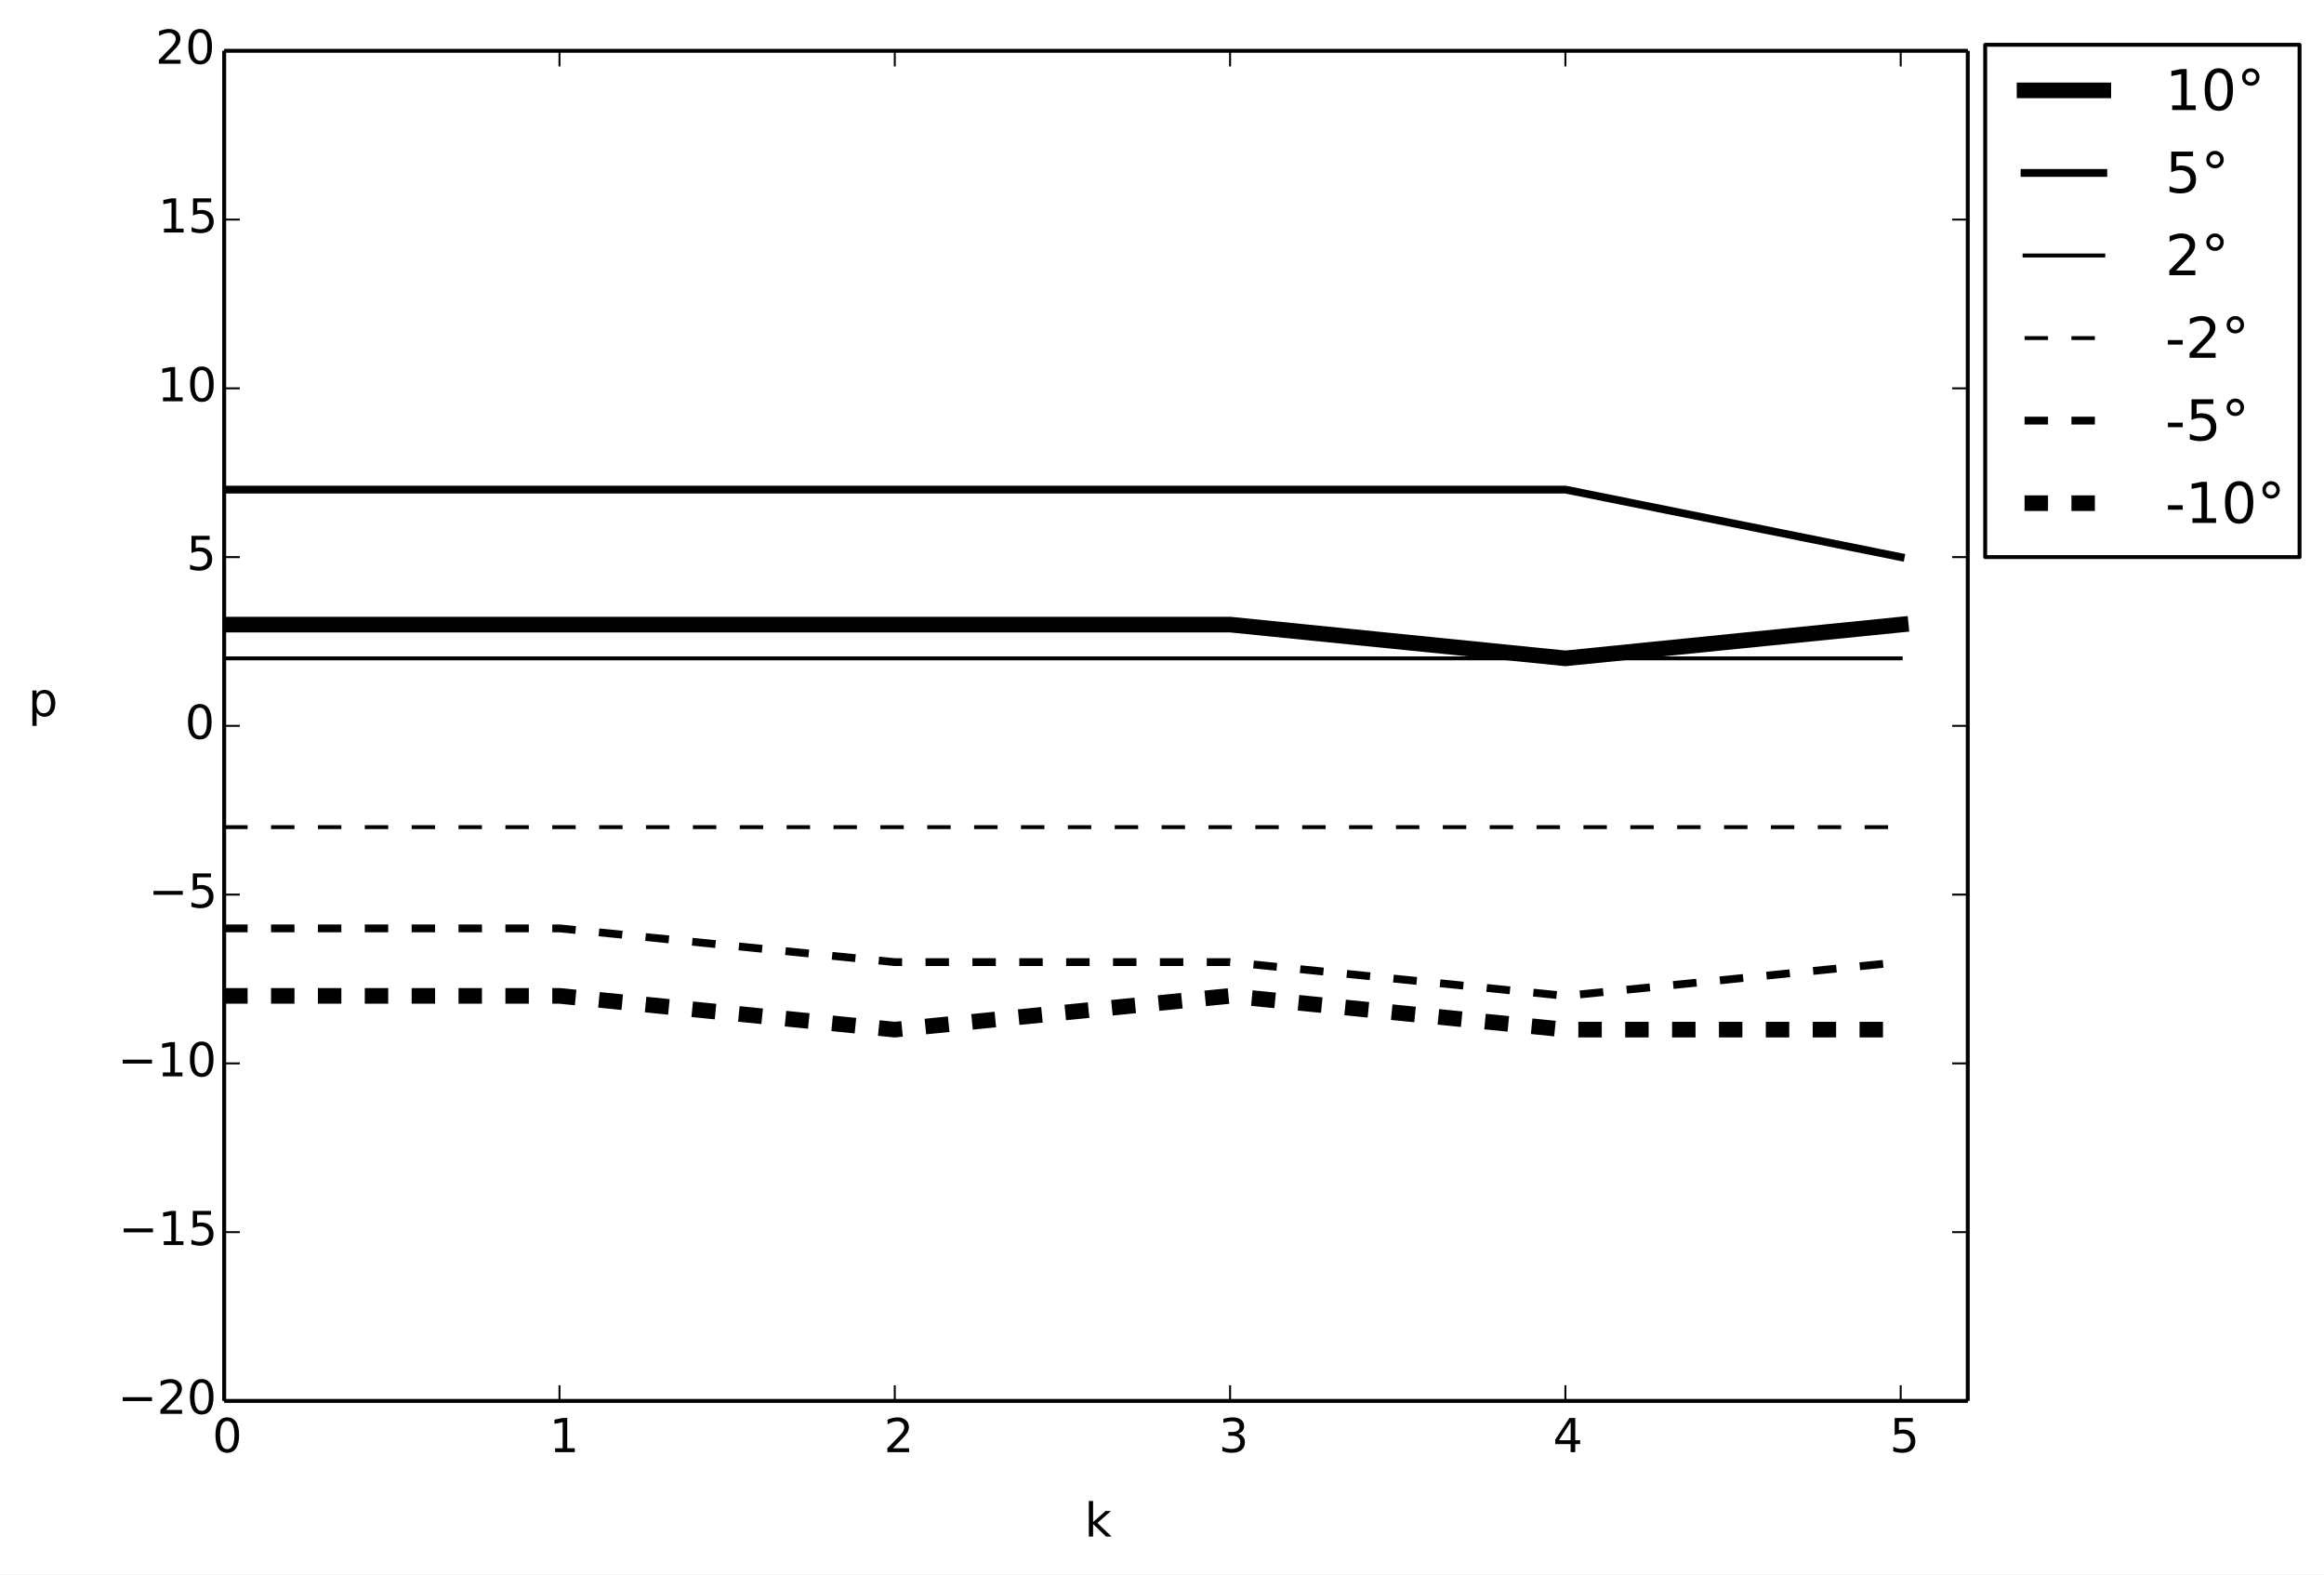
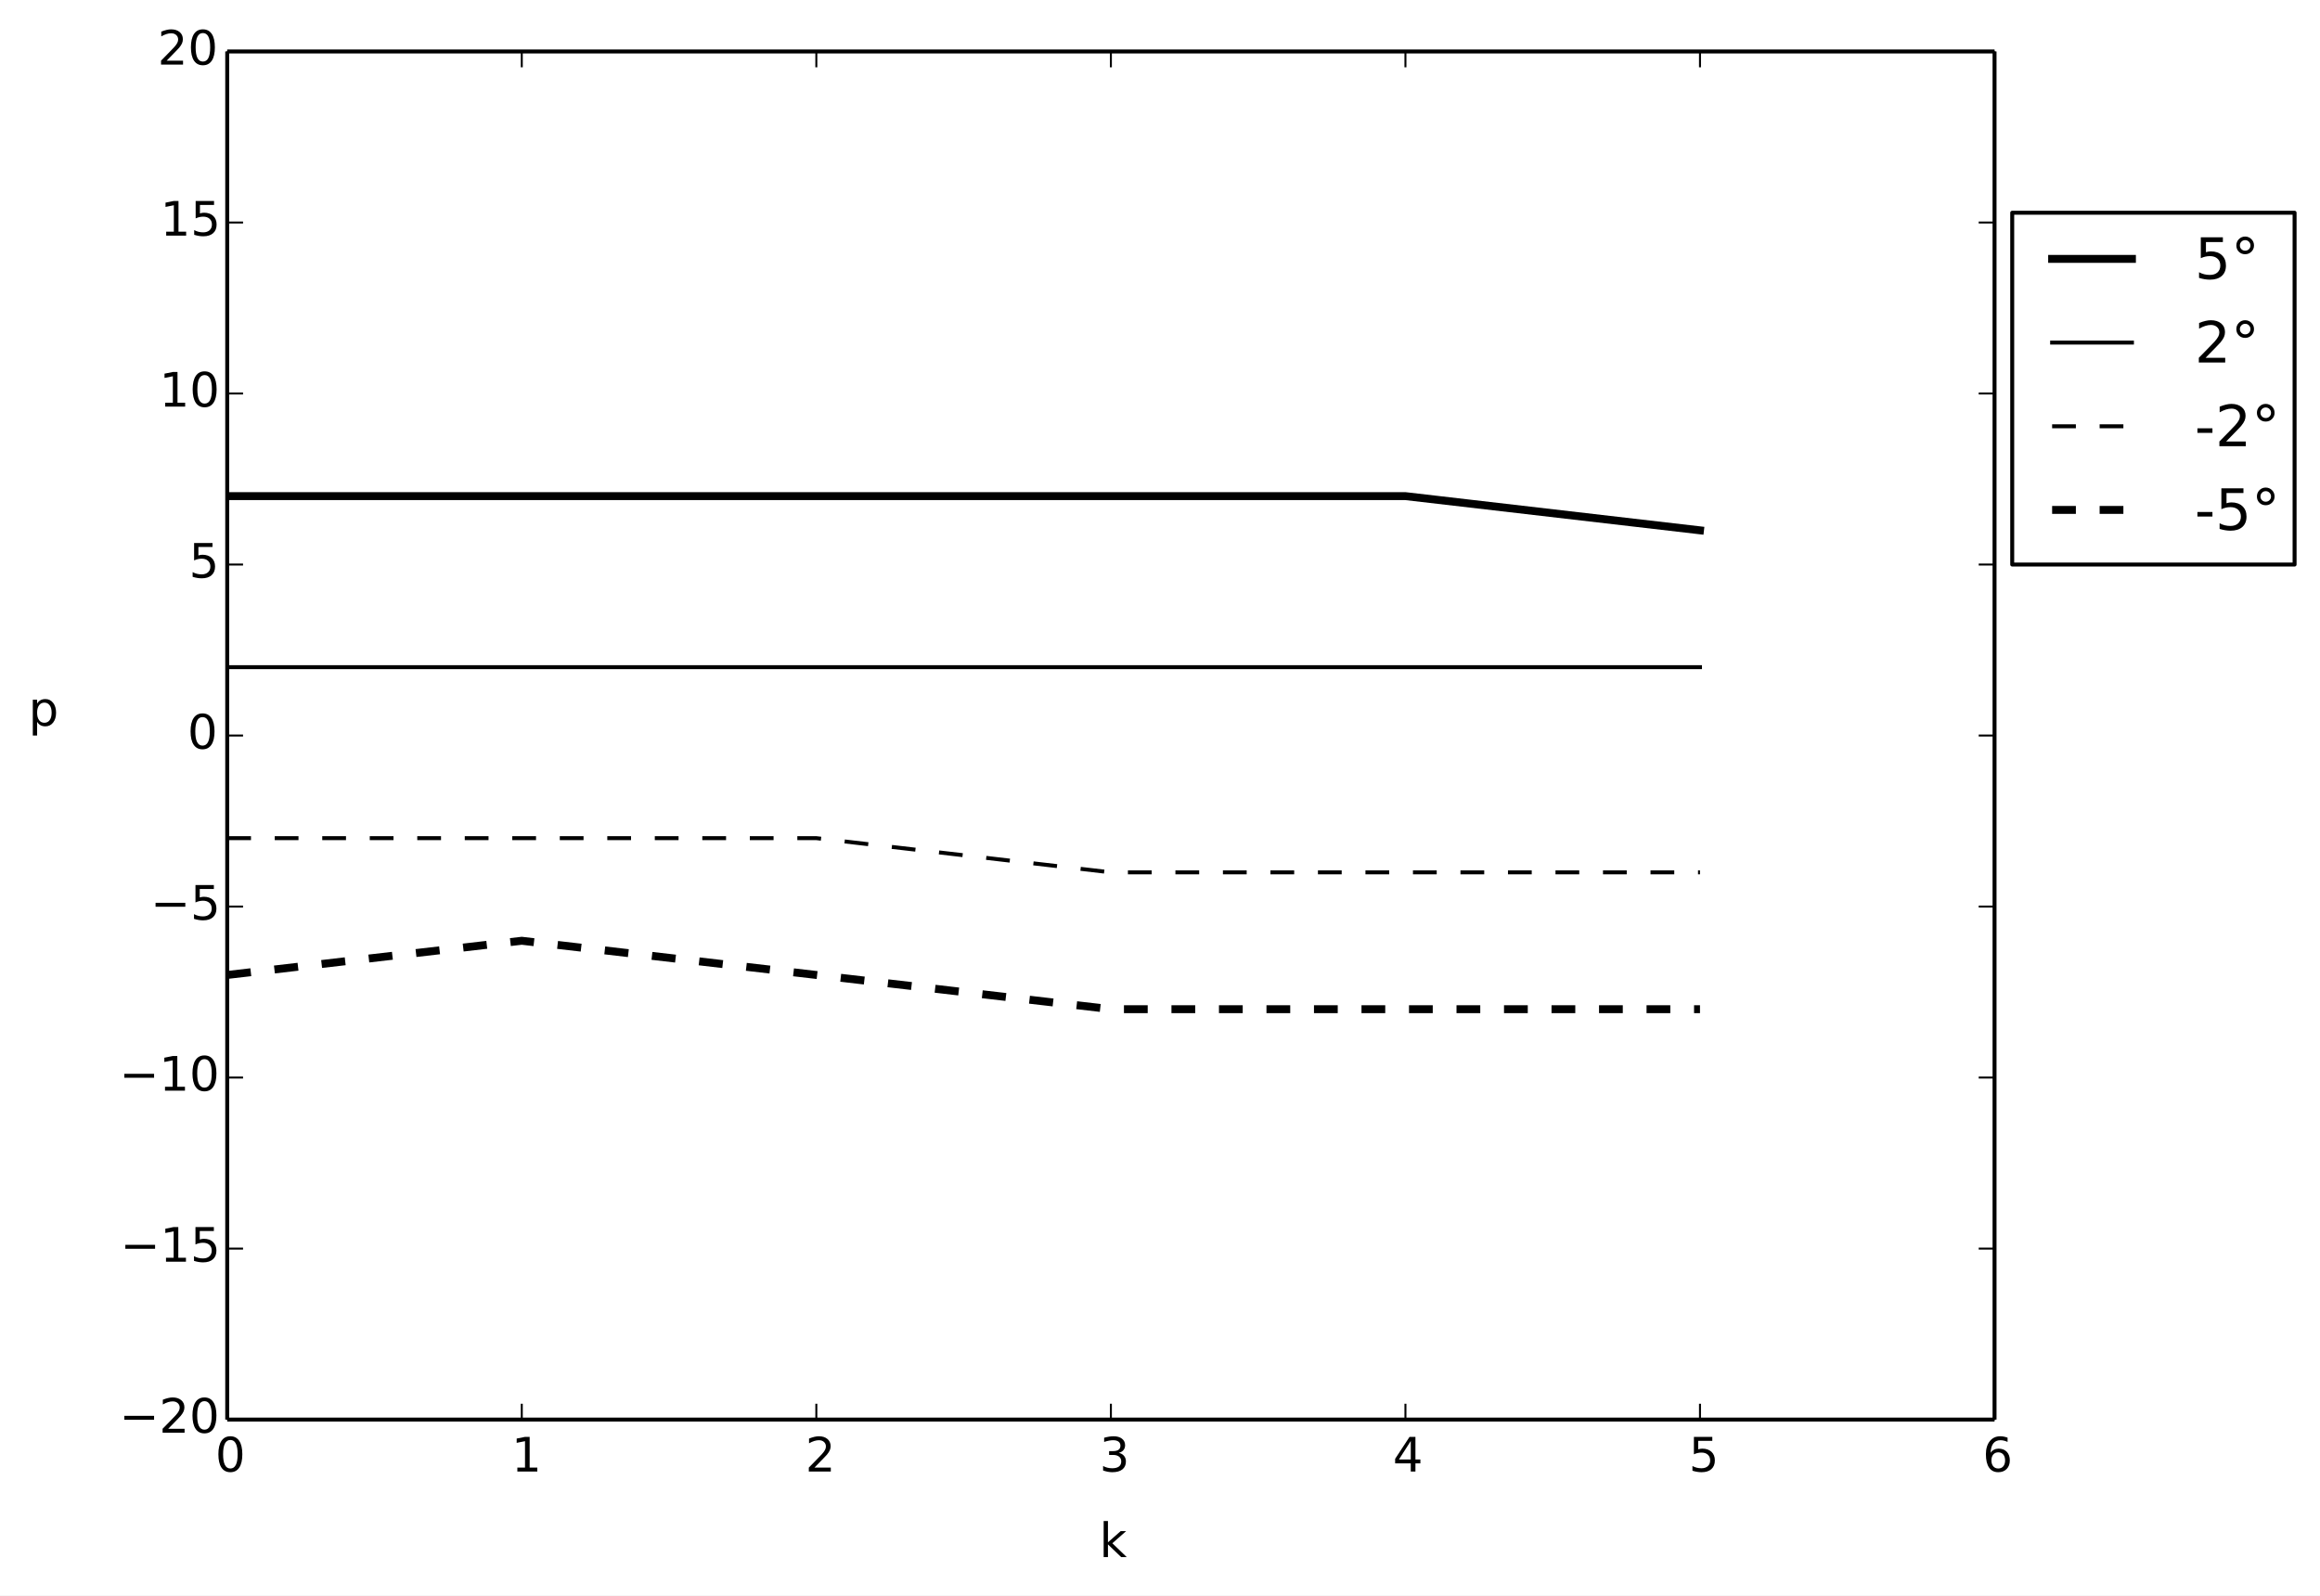
- <svg xmlns="http://www.w3.org/2000/svg" xmlns:xlink="http://www.w3.org/1999/xlink" height="403pt" version="1.1" viewBox="0 0 595 403" width="595pt">
+ <svg xmlns="http://www.w3.org/2000/svg" xmlns:xlink="http://www.w3.org/1999/xlink" height="403pt" version="1.1" viewBox="0 0 586 403" width="586pt">
  <defs>
    <style type="text/css">
*{stroke-linecap:butt;stroke-linejoin:round;}
  </style>
  </defs>
  <g id="figure_1">
    <g id="patch_1">
-       <path d=" M0 403.034 L595.942 403.034 L595.942 0 L0 0 z " style="fill:#ffffff;" />
+       <path d=" M0 403.034 L586.781 403.034 L586.781 0 L0 0 z " style="fill:#ffffff;" />
    </g>
    <g id="axes_1">
      <g id="patch_2">
        <path d=" M57.394 358.607 L503.794 358.607 L503.794 13.007 L57.394 13.007 z " style="fill:#ffffff;" />
      </g>
      <g id="line2d_1">
-         <path clip-path="url(#p47c151f4e0)" d=" M57.394 159.887 L143.24 159.887 L229.086 159.887 L314.932 159.887 L400.778 168.527 L486.625 159.887" style="fill:none;stroke:#000000;stroke-linecap:square;stroke-width:4;" />
+         <path clip-path="url(#p47c151f4e0)" d=" M57.394 125.327 L131.794 125.327 L206.194 125.327 L280.594 125.327 L354.994 125.327 L429.394 133.967" style="fill:none;stroke:#000000;stroke-linecap:square;stroke-width:2;" />
      </g>
      <g id="line2d_2">
-         <path clip-path="url(#p47c151f4e0)" d=" M57.394 125.327 L143.24 125.327 L229.086 125.327 L314.932 125.327 L400.778 125.327 L486.625 142.607" style="fill:none;stroke:#000000;stroke-linecap:square;stroke-width:2;" />
+         <path clip-path="url(#p47c151f4e0)" d=" M57.394 168.527 L131.794 168.527 L206.194 168.527 L280.594 168.527 L354.994 168.527 L429.394 168.527" style="fill:none;stroke:#000000;stroke-linecap:square;" />
      </g>
      <g id="line2d_3">
-         <path clip-path="url(#p47c151f4e0)" d=" M57.394 168.527 L143.24 168.527 L229.086 168.527 L314.932 168.527 L400.778 168.527 L486.625 168.527" style="fill:none;stroke:#000000;stroke-linecap:square;" />
+         <path clip-path="url(#p47c151f4e0)" d=" M57.394 211.727 L131.794 211.727 L206.194 211.727 L280.594 220.367 L354.994 220.367 L429.394 220.367" style="fill:none;stroke:#000000;stroke-dasharray:6,6;stroke-dashoffset:0.0;" />
      </g>
      <g id="line2d_4">
-         <path clip-path="url(#p47c151f4e0)" d=" M57.394 211.727 L143.24 211.727 L229.086 211.727 L314.932 211.727 L400.778 211.727 L486.625 211.727" style="fill:none;stroke:#000000;stroke-dasharray:6,6;stroke-dashoffset:0.0;" />
-       </g>
-       <g id="line2d_5">
-         <path clip-path="url(#p47c151f4e0)" d=" M57.394 237.647 L143.24 237.647 L229.086 246.287 L314.932 246.287 L400.778 254.927 L486.625 246.287" style="fill:none;stroke:#000000;stroke-dasharray:6,6;stroke-dashoffset:0.0;stroke-width:2;" />
-       </g>
-       <g id="line2d_6">
-         <path clip-path="url(#p47c151f4e0)" d=" M57.394 254.927 L143.24 254.927 L229.086 263.567 L314.932 254.927 L400.778 263.567 L486.625 263.567" style="fill:none;stroke:#000000;stroke-dasharray:6,6;stroke-dashoffset:0.0;stroke-width:4;" />
+         <path clip-path="url(#p47c151f4e0)" d=" M57.394 246.287 L131.794 237.647 L206.194 246.287 L280.594 254.927 L354.994 254.927 L429.394 254.927" style="fill:none;stroke:#000000;stroke-dasharray:6,6;stroke-dashoffset:0.0;stroke-width:2;" />
      </g>
      <g id="matplotlib.axis_1">
        <g id="xtick_1">
-           <g id="line2d_7">
+           <g id="line2d_5">
            <defs>
              <path d=" M0 0 L0 -4" id="m93b0483c22" style="stroke:#000000;stroke-width:0.5;" />
            </defs>
            <g>
              <use style="stroke:#000000;stroke-width:0.5;" x="57.394" xlink:href="#m93b0483c22" y="358.607" />
            </g>
          </g>
-           <g id="line2d_8">
+           <g id="line2d_6">
            <defs>
              <path d=" M0 0 L0 4" id="m741efc42ff" style="stroke:#000000;stroke-width:0.5;" />
            </defs>
            <g>
              <use style="stroke:#000000;stroke-width:0.5;" x="57.394" xlink:href="#m741efc42ff" y="13.007" />
            </g>
          </g>
          <g id="text_1">
            <defs>
              <path d=" M31.781 66.406 Q24.172 66.406 20.328 58.906 Q16.5 51.422 16.5 36.375 Q16.5 21.391 20.328 13.891 Q24.172 6.391 31.781 6.391 Q39.453 6.391 43.281 13.891 Q47.125 21.391 47.125 36.375 Q47.125 51.422 43.281 58.906 Q39.453 66.406 31.781 66.406 M31.781 74.219 Q44.047 74.219 50.516 64.516 Q56.984 54.828 56.984 36.375 Q56.984 17.969 50.516 8.266 Q44.047 -1.422 31.781 -1.422 Q19.531 -1.422 13.062 8.266 Q6.594 17.969 6.594 36.375 Q6.594 54.828 13.062 64.516 Q19.531 74.219 31.781 74.219" id="DejaVuSans-30" />
            </defs>
            <g transform="translate(54.37031 371.725)scale(0.12 -0.12)">
              <use xlink:href="#DejaVuSans-30" />
            </g>
          </g>
        </g>
        <g id="xtick_2">
+           <g id="line2d_7">
+             <g>
+               <use style="stroke:#000000;stroke-width:0.5;" x="131.794" xlink:href="#m93b0483c22" y="358.607" />
+             </g>
+           </g>
+           <g id="line2d_8">
+             <g>
+               <use style="stroke:#000000;stroke-width:0.5;" x="131.794" xlink:href="#m741efc42ff" y="13.007" />
+             </g>
+           </g>
+           <g id="text_2">
+             <defs>
+               <path d=" M12.406 8.297 L28.516 8.297 L28.516 63.922 L10.984 60.406 L10.984 69.391 L28.422 72.906 L38.281 72.906 L38.281 8.297 L54.391 8.297 L54.391 0 L12.406 0 z " id="DejaVuSans-31" />
+             </defs>
+             <g transform="translate(129.1894 371.725)scale(0.12 -0.12)">
+               <use xlink:href="#DejaVuSans-31" />
+             </g>
+           </g>
+         </g>
+         <g id="xtick_3">
          <g id="line2d_9">
            <g>
-               <use style="stroke:#000000;stroke-width:0.5;" x="143.24" xlink:href="#m93b0483c22" y="358.607" />
+               <use style="stroke:#000000;stroke-width:0.5;" x="206.194" xlink:href="#m93b0483c22" y="358.607" />
            </g>
          </g>
          <g id="line2d_10">
            <g>
-               <use style="stroke:#000000;stroke-width:0.5;" x="143.24" xlink:href="#m741efc42ff" y="13.007" />
-             </g>
-           </g>
-           <g id="text_2">
-             <defs>
-               <path d=" M12.406 8.297 L28.516 8.297 L28.516 63.922 L10.984 60.406 L10.984 69.391 L28.422 72.906 L38.281 72.906 L38.281 8.297 L54.391 8.297 L54.391 0 L12.406 0 z " id="DejaVuSans-31" />
-             </defs>
-             <g transform="translate(140.6355 371.725)scale(0.12 -0.12)">
-               <use xlink:href="#DejaVuSans-31" />
-             </g>
-           </g>
-         </g>
-         <g id="xtick_3">
+               <use style="stroke:#000000;stroke-width:0.5;" x="206.194" xlink:href="#m741efc42ff" y="13.007" />
+             </g>
+           </g>
+           <g id="text_3">
+             <defs>
+               <path d=" M19.188 8.297 L53.609 8.297 L53.609 0 L7.328 0 L7.328 8.297 Q12.938 14.109 22.625 23.891 Q32.328 33.688 34.812 36.531 Q39.547 41.844 41.422 45.531 Q43.312 49.219 43.312 52.781 Q43.312 58.594 39.234 62.25 Q35.156 65.922 28.609 65.922 Q23.969 65.922 18.812 64.312 Q13.672 62.703 7.812 59.422 L7.812 69.391 Q13.766 71.781 18.938 73 Q24.125 74.219 28.422 74.219 Q39.75 74.219 46.484 68.547 Q53.219 62.891 53.219 53.422 Q53.219 48.922 51.531 44.891 Q49.859 40.875 45.406 35.406 Q44.188 33.984 37.641 27.219 Q31.109 20.453 19.188 8.297" id="DejaVuSans-32" />
+             </defs>
+             <g transform="translate(203.4169 371.725)scale(0.12 -0.12)">
+               <use xlink:href="#DejaVuSans-32" />
+             </g>
+           </g>
+         </g>
+         <g id="xtick_4">
          <g id="line2d_11">
            <g>
-               <use style="stroke:#000000;stroke-width:0.5;" x="229.086" xlink:href="#m93b0483c22" y="358.607" />
+               <use style="stroke:#000000;stroke-width:0.5;" x="280.594" xlink:href="#m93b0483c22" y="358.607" />
            </g>
          </g>
          <g id="line2d_12">
            <g>
-               <use style="stroke:#000000;stroke-width:0.5;" x="229.086" xlink:href="#m741efc42ff" y="13.007" />
-             </g>
-           </g>
-           <g id="text_3">
-             <defs>
-               <path d=" M19.188 8.297 L53.609 8.297 L53.609 0 L7.328 0 L7.328 8.297 Q12.938 14.109 22.625 23.891 Q32.328 33.688 34.812 36.531 Q39.547 41.844 41.422 45.531 Q43.312 49.219 43.312 52.781 Q43.312 58.594 39.234 62.25 Q35.156 65.922 28.609 65.922 Q23.969 65.922 18.812 64.312 Q13.672 62.703 7.812 59.422 L7.812 69.391 Q13.766 71.781 18.938 73 Q24.125 74.219 28.422 74.219 Q39.75 74.219 46.484 68.547 Q53.219 62.891 53.219 53.422 Q53.219 48.922 51.531 44.891 Q49.859 40.875 45.406 35.406 Q44.188 33.984 37.641 27.219 Q31.109 20.453 19.188 8.297" id="DejaVuSans-32" />
-             </defs>
-             <g transform="translate(226.3092 371.725)scale(0.12 -0.12)">
-               <use xlink:href="#DejaVuSans-32" />
-             </g>
-           </g>
-         </g>
-         <g id="xtick_4">
+               <use style="stroke:#000000;stroke-width:0.5;" x="280.594" xlink:href="#m741efc42ff" y="13.007" />
+             </g>
+           </g>
+           <g id="text_4">
+             <defs>
+               <path d=" M40.578 39.312 Q47.656 37.797 51.625 33 Q55.609 28.219 55.609 21.188 Q55.609 10.406 48.188 4.484 Q40.766 -1.422 27.094 -1.422 Q22.516 -1.422 17.656 -0.516 Q12.797 0.391 7.625 2.203 L7.625 11.719 Q11.719 9.328 16.594 8.109 Q21.484 6.891 26.812 6.891 Q36.078 6.891 40.938 10.547 Q45.797 14.203 45.797 21.188 Q45.797 27.641 41.281 31.266 Q36.766 34.906 28.719 34.906 L20.219 34.906 L20.219 43.016 L29.109 43.016 Q36.375 43.016 40.234 45.922 Q44.094 48.828 44.094 54.297 Q44.094 59.906 40.109 62.906 Q36.141 65.922 28.719 65.922 Q24.656 65.922 20.016 65.031 Q15.375 64.156 9.812 62.312 L9.812 71.094 Q15.438 72.656 20.344 73.438 Q25.25 74.219 29.594 74.219 Q40.828 74.219 47.359 69.109 Q53.906 64.016 53.906 55.328 Q53.906 49.266 50.438 45.094 Q46.969 40.922 40.578 39.312" id="DejaVuSans-33" />
+             </defs>
+             <g transform="translate(277.7147 371.725)scale(0.12 -0.12)">
+               <use xlink:href="#DejaVuSans-33" />
+             </g>
+           </g>
+         </g>
+         <g id="xtick_5">
          <g id="line2d_13">
            <g>
-               <use style="stroke:#000000;stroke-width:0.5;" x="314.932" xlink:href="#m93b0483c22" y="358.607" />
+               <use style="stroke:#000000;stroke-width:0.5;" x="354.994" xlink:href="#m93b0483c22" y="358.607" />
            </g>
          </g>
          <g id="line2d_14">
            <g>
-               <use style="stroke:#000000;stroke-width:0.5;" x="314.932" xlink:href="#m741efc42ff" y="13.007" />
-             </g>
-           </g>
-           <g id="text_4">
-             <defs>
-               <path d=" M40.578 39.312 Q47.656 37.797 51.625 33 Q55.609 28.219 55.609 21.188 Q55.609 10.406 48.188 4.484 Q40.766 -1.422 27.094 -1.422 Q22.516 -1.422 17.656 -0.516 Q12.797 0.391 7.625 2.203 L7.625 11.719 Q11.719 9.328 16.594 8.109 Q21.484 6.891 26.812 6.891 Q36.078 6.891 40.938 10.547 Q45.797 14.203 45.797 21.188 Q45.797 27.641 41.281 31.266 Q36.766 34.906 28.719 34.906 L20.219 34.906 L20.219 43.016 L29.109 43.016 Q36.375 43.016 40.234 45.922 Q44.094 48.828 44.094 54.297 Q44.094 59.906 40.109 62.906 Q36.141 65.922 28.719 65.922 Q24.656 65.922 20.016 65.031 Q15.375 64.156 9.812 62.312 L9.812 71.094 Q15.438 72.656 20.344 73.438 Q25.25 74.219 29.594 74.219 Q40.828 74.219 47.359 69.109 Q53.906 64.016 53.906 55.328 Q53.906 49.266 50.438 45.094 Q46.969 40.922 40.578 39.312" id="DejaVuSans-33" />
-             </defs>
-             <g transform="translate(312.0531 371.725)scale(0.12 -0.12)">
-               <use xlink:href="#DejaVuSans-33" />
-             </g>
-           </g>
-         </g>
-         <g id="xtick_5">
+               <use style="stroke:#000000;stroke-width:0.5;" x="354.994" xlink:href="#m741efc42ff" y="13.007" />
+             </g>
+           </g>
+           <g id="text_5">
+             <defs>
+               <path d=" M37.797 64.312 L12.891 25.391 L37.797 25.391 z  M35.203 72.906 L47.609 72.906 L47.609 25.391 L58.016 25.391 L58.016 17.188 L47.609 17.188 L47.609 0 L37.797 0 L37.797 17.188 L4.891 17.188 L4.891 26.703 z " id="DejaVuSans-34" />
+             </defs>
+             <g transform="translate(351.8062 371.725)scale(0.12 -0.12)">
+               <use xlink:href="#DejaVuSans-34" />
+             </g>
+           </g>
+         </g>
+         <g id="xtick_6">
          <g id="line2d_15">
            <g>
-               <use style="stroke:#000000;stroke-width:0.5;" x="400.778" xlink:href="#m93b0483c22" y="358.607" />
+               <use style="stroke:#000000;stroke-width:0.5;" x="429.394" xlink:href="#m93b0483c22" y="358.607" />
            </g>
          </g>
          <g id="line2d_16">
            <g>
-               <use style="stroke:#000000;stroke-width:0.5;" x="400.778" xlink:href="#m741efc42ff" y="13.007" />
-             </g>
-           </g>
-           <g id="text_5">
-             <defs>
-               <path d=" M37.797 64.312 L12.891 25.391 L37.797 25.391 z  M35.203 72.906 L47.609 72.906 L47.609 25.391 L58.016 25.391 L58.016 17.188 L47.609 17.188 L47.609 0 L37.797 0 L37.797 17.188 L4.891 17.188 L4.891 26.703 z " id="DejaVuSans-34" />
-             </defs>
-             <g transform="translate(397.5909 371.725)scale(0.12 -0.12)">
-               <use xlink:href="#DejaVuSans-34" />
-             </g>
-           </g>
-         </g>
-         <g id="xtick_6">
+               <use style="stroke:#000000;stroke-width:0.5;" x="429.394" xlink:href="#m741efc42ff" y="13.007" />
+             </g>
+           </g>
+           <g id="text_6">
+             <defs>
+               <path d=" M10.797 72.906 L49.516 72.906 L49.516 64.594 L19.828 64.594 L19.828 46.734 Q21.969 47.469 24.109 47.828 Q26.266 48.188 28.422 48.188 Q40.625 48.188 47.75 41.5 Q54.891 34.812 54.891 23.391 Q54.891 11.625 47.562 5.094 Q40.234 -1.422 26.906 -1.422 Q22.312 -1.422 17.547 -0.641 Q12.797 0.141 7.719 1.703 L7.719 11.625 Q12.109 9.234 16.797 8.062 Q21.484 6.891 26.703 6.891 Q35.156 6.891 40.078 11.328 Q45.016 15.766 45.016 23.391 Q45.016 31 40.078 35.438 Q35.156 39.891 26.703 39.891 Q22.75 39.891 18.812 39.016 Q14.891 38.141 10.797 36.281 z " id="DejaVuSans-35" />
+             </defs>
+             <g transform="translate(426.5634 371.725)scale(0.12 -0.12)">
+               <use xlink:href="#DejaVuSans-35" />
+             </g>
+           </g>
+         </g>
+         <g id="xtick_7">
          <g id="line2d_17">
            <g>
-               <use style="stroke:#000000;stroke-width:0.5;" x="486.625" xlink:href="#m93b0483c22" y="358.607" />
+               <use style="stroke:#000000;stroke-width:0.5;" x="503.794" xlink:href="#m93b0483c22" y="358.607" />
            </g>
          </g>
          <g id="line2d_18">
            <g>
-               <use style="stroke:#000000;stroke-width:0.5;" x="486.625" xlink:href="#m741efc42ff" y="13.007" />
-             </g>
-           </g>
-           <g id="text_6">
-             <defs>
-               <path d=" M10.797 72.906 L49.516 72.906 L49.516 64.594 L19.828 64.594 L19.828 46.734 Q21.969 47.469 24.109 47.828 Q26.266 48.188 28.422 48.188 Q40.625 48.188 47.75 41.5 Q54.891 34.812 54.891 23.391 Q54.891 11.625 47.562 5.094 Q40.234 -1.422 26.906 -1.422 Q22.312 -1.422 17.547 -0.641 Q12.797 0.141 7.719 1.703 L7.719 11.625 Q12.109 9.234 16.797 8.062 Q21.484 6.891 26.703 6.891 Q35.156 6.891 40.078 11.328 Q45.016 15.766 45.016 23.391 Q45.016 31 40.078 35.438 Q35.156 39.891 26.703 39.891 Q22.75 39.891 18.812 39.016 Q14.891 38.141 10.797 36.281 z " id="DejaVuSans-35" />
-             </defs>
-             <g transform="translate(483.7942 371.725)scale(0.12 -0.12)">
-               <use xlink:href="#DejaVuSans-35" />
-             </g>
-           </g>
-         </g>
-         <g id="text_7">
+               <use style="stroke:#000000;stroke-width:0.5;" x="503.794" xlink:href="#m741efc42ff" y="13.007" />
+             </g>
+           </g>
+           <g id="text_7">
+             <defs>
+               <path d=" M33.016 40.375 Q26.375 40.375 22.484 35.828 Q18.609 31.297 18.609 23.391 Q18.609 15.531 22.484 10.953 Q26.375 6.391 33.016 6.391 Q39.656 6.391 43.531 10.953 Q47.406 15.531 47.406 23.391 Q47.406 31.297 43.531 35.828 Q39.656 40.375 33.016 40.375 M52.594 71.297 L52.594 62.312 Q48.875 64.062 45.094 64.984 Q41.312 65.922 37.594 65.922 Q27.828 65.922 22.672 59.328 Q17.531 52.734 16.797 39.406 Q19.672 43.656 24.016 45.922 Q28.375 48.188 33.594 48.188 Q44.578 48.188 50.953 41.516 Q57.328 34.859 57.328 23.391 Q57.328 12.156 50.688 5.359 Q44.047 -1.422 33.016 -1.422 Q20.359 -1.422 13.672 8.266 Q6.984 17.969 6.984 36.375 Q6.984 53.656 15.188 63.938 Q23.391 74.219 37.203 74.219 Q40.922 74.219 44.703 73.484 Q48.484 72.75 52.594 71.297" id="DejaVuSans-36" />
+             </defs>
+             <g transform="translate(500.7731 371.725)scale(0.12 -0.12)">
+               <use xlink:href="#DejaVuSans-36" />
+             </g>
+           </g>
+         </g>
+         <g id="text_8">
          <defs>
            <path d=" M9.078 75.984 L18.109 75.984 L18.109 31.109 L44.922 54.688 L56.391 54.688 L27.391 29.109 L57.625 0 L45.906 0 L18.109 26.703 L18.109 0 L9.078 0 z " id="DejaVuSans-6b" />
          </defs>
          <g transform="translate(277.6809 393.3388)scale(0.12 -0.12)">
            <use xlink:href="#DejaVuSans-6b" />
          </g>
        </g>
      </g>
      <g id="matplotlib.axis_2">
        <g id="ytick_1">
          <g id="line2d_19">
            <defs>
              <path d=" M0 0 L4 0" id="m728421d6d4" style="stroke:#000000;stroke-width:0.5;" />
            </defs>
            <g>
              <use style="stroke:#000000;stroke-width:0.5;" x="57.394" xlink:href="#m728421d6d4" y="358.607" />
            </g>
          </g>
          <g id="line2d_20">
            <defs>
              <path d=" M0 0 L-4 0" id="mcb0005524f" style="stroke:#000000;stroke-width:0.5;" />
            </defs>
            <g>
              <use style="stroke:#000000;stroke-width:0.5;" x="503.794" xlink:href="#mcb0005524f" y="358.607" />
            </g>
          </g>
-           <g id="text_8">
+           <g id="text_9">
            <defs>
              <path d=" M10.594 35.5 L73.188 35.5 L73.188 27.203 L10.594 27.203 z " id="DejaVuSans-2212" />
            </defs>
            <g transform="translate(30.13625 361.9181)scale(0.12 -0.12)">
              <use xlink:href="#DejaVuSans-2212" />
              <use x="83.789" xlink:href="#DejaVuSans-32" />
              <use x="147.412" xlink:href="#DejaVuSans-30" />
            </g>
          </g>
        </g>
        <g id="ytick_2">
          <g id="line2d_21">
            <g>
              <use style="stroke:#000000;stroke-width:0.5;" x="57.394" xlink:href="#m728421d6d4" y="315.407" />
            </g>
          </g>
          <g id="line2d_22">
            <g>
              <use style="stroke:#000000;stroke-width:0.5;" x="503.794" xlink:href="#mcb0005524f" y="315.407" />
            </g>
          </g>
-           <g id="text_9">
+           <g id="text_10">
            <g transform="translate(30.3875 318.7181)scale(0.12 -0.12)">
              <use xlink:href="#DejaVuSans-2212" />
              <use x="83.789" xlink:href="#DejaVuSans-31" />
              <use x="147.412" xlink:href="#DejaVuSans-35" />
            </g>
          </g>
        </g>
        <g id="ytick_3">
          <g id="line2d_23">
            <g>
              <use style="stroke:#000000;stroke-width:0.5;" x="57.394" xlink:href="#m728421d6d4" y="272.207" />
            </g>
          </g>
          <g id="line2d_24">
            <g>
              <use style="stroke:#000000;stroke-width:0.5;" x="503.794" xlink:href="#mcb0005524f" y="272.207" />
            </g>
          </g>
-           <g id="text_10">
+           <g id="text_11">
            <g transform="translate(30.13625 275.5181)scale(0.12 -0.12)">
              <use xlink:href="#DejaVuSans-2212" />
              <use x="83.789" xlink:href="#DejaVuSans-31" />
              <use x="147.412" xlink:href="#DejaVuSans-30" />
            </g>
          </g>
        </g>
        <g id="ytick_4">
          <g id="line2d_25">
            <g>
              <use style="stroke:#000000;stroke-width:0.5;" x="57.394" xlink:href="#m728421d6d4" y="229.007" />
            </g>
          </g>
          <g id="line2d_26">
            <g>
              <use style="stroke:#000000;stroke-width:0.5;" x="503.794" xlink:href="#mcb0005524f" y="229.007" />
            </g>
          </g>
-           <g id="text_11">
+           <g id="text_12">
            <g transform="translate(38.0225 232.3181)scale(0.12 -0.12)">
              <use xlink:href="#DejaVuSans-2212" />
              <use x="83.789" xlink:href="#DejaVuSans-35" />
            </g>
          </g>
        </g>
        <g id="ytick_5">
          <g id="line2d_27">
            <g>
              <use style="stroke:#000000;stroke-width:0.5;" x="57.394" xlink:href="#m728421d6d4" y="185.807" />
            </g>
          </g>
          <g id="line2d_28">
            <g>
              <use style="stroke:#000000;stroke-width:0.5;" x="503.794" xlink:href="#mcb0005524f" y="185.807" />
            </g>
          </g>
-           <g id="text_12">
+           <g id="text_13">
            <g transform="translate(47.34687 189.1181)scale(0.12 -0.12)">
              <use xlink:href="#DejaVuSans-30" />
            </g>
          </g>
        </g>
        <g id="ytick_6">
          <g id="line2d_29">
            <g>
              <use style="stroke:#000000;stroke-width:0.5;" x="57.394" xlink:href="#m728421d6d4" y="142.607" />
            </g>
          </g>
          <g id="line2d_30">
            <g>
              <use style="stroke:#000000;stroke-width:0.5;" x="503.794" xlink:href="#mcb0005524f" y="142.607" />
            </g>
          </g>
-           <g id="text_13">
+           <g id="text_14">
            <g transform="translate(47.73313 145.9181)scale(0.12 -0.12)">
              <use xlink:href="#DejaVuSans-35" />
            </g>
          </g>
        </g>
        <g id="ytick_7">
          <g id="line2d_31">
            <g>
              <use style="stroke:#000000;stroke-width:0.5;" x="57.394" xlink:href="#m728421d6d4" y="99.407" />
            </g>
          </g>
          <g id="line2d_32">
            <g>
              <use style="stroke:#000000;stroke-width:0.5;" x="503.794" xlink:href="#mcb0005524f" y="99.407" />
            </g>
          </g>
-           <g id="text_14">
+           <g id="text_15">
            <g transform="translate(40.23875 102.7181)scale(0.12 -0.12)">
              <use xlink:href="#DejaVuSans-31" />
              <use x="63.623" xlink:href="#DejaVuSans-30" />
            </g>
          </g>
        </g>
        <g id="ytick_8">
          <g id="line2d_33">
            <g>
              <use style="stroke:#000000;stroke-width:0.5;" x="57.394" xlink:href="#m728421d6d4" y="56.207" />
            </g>
          </g>
          <g id="line2d_34">
            <g>
              <use style="stroke:#000000;stroke-width:0.5;" x="503.794" xlink:href="#mcb0005524f" y="56.207" />
            </g>
          </g>
-           <g id="text_15">
+           <g id="text_16">
            <g transform="translate(40.49 59.51812)scale(0.12 -0.12)">
              <use xlink:href="#DejaVuSans-31" />
              <use x="63.623" xlink:href="#DejaVuSans-35" />
            </g>
          </g>
        </g>
        <g id="ytick_9">
          <g id="line2d_35">
            <g>
              <use style="stroke:#000000;stroke-width:0.5;" x="57.394" xlink:href="#m728421d6d4" y="13.007" />
            </g>
          </g>
          <g id="line2d_36">
            <g>
              <use style="stroke:#000000;stroke-width:0.5;" x="503.794" xlink:href="#mcb0005524f" y="13.007" />
            </g>
          </g>
-           <g id="text_16">
+           <g id="text_17">
            <g transform="translate(39.8 16.31812)scale(0.12 -0.12)">
              <use xlink:href="#DejaVuSans-32" />
              <use x="63.623" xlink:href="#DejaVuSans-30" />
            </g>
          </g>
        </g>
-         <g id="text_17">
+         <g id="text_18">
          <defs>
            <path d=" M18.109 8.203 L18.109 -20.797 L9.078 -20.797 L9.078 54.688 L18.109 54.688 L18.109 46.391 Q20.953 51.266 25.266 53.625 Q29.594 56 35.594 56 Q45.562 56 51.781 48.094 Q58.016 40.188 58.016 27.297 Q58.016 14.406 51.781 6.484 Q45.562 -1.422 35.594 -1.422 Q29.594 -1.422 25.266 0.953 Q20.953 3.328 18.109 8.203 M48.688 27.297 Q48.688 37.203 44.609 42.844 Q40.531 48.484 33.406 48.484 Q26.266 48.484 22.188 42.844 Q18.109 37.203 18.109 27.297 Q18.109 17.391 22.188 11.75 Q26.266 6.109 33.406 6.109 Q40.531 6.109 44.609 11.75 Q48.688 17.391 48.688 27.297" id="DejaVuSans-70" />
          </defs>
          <g transform="translate(7.2 183.3113)scale(0.12 -0.12)">
            <use xlink:href="#DejaVuSans-70" />
          </g>
        </g>
      </g>
      <g id="patch_3">
        <path d=" M57.394 13.007 L503.794 13.007" style="fill:none;stroke:#000000;" />
      </g>
      <g id="patch_4">
        <path d=" M503.794 358.607 L503.794 13.007" style="fill:none;stroke:#000000;" />
      </g>
      <g id="patch_5">
        <path d=" M57.394 358.607 L503.794 358.607" style="fill:none;stroke:#000000;" />
      </g>
      <g id="patch_6">
        <path d=" M57.394 358.607 L57.394 13.007" style="fill:none;stroke:#000000;" />
      </g>
      <g id="legend_1">
        <g id="patch_7">
-           <path d=" M508.258 142.607 L588.742 142.607 L588.742 11.468 L508.258 11.468 L508.258 142.607 z " style="fill:#ffffff;stroke:#000000;" />
+           <path d=" M508.258 142.607 L579.581 142.607 L579.581 53.741 L508.258 53.741 L508.258 142.607 z " style="fill:#ffffff;stroke:#000000;" />
        </g>
        <g id="line2d_37">
-           <path d=" M518.338 23.13 L538.498 23.13" style="fill:none;stroke:#000000;stroke-linecap:square;stroke-width:4;" />
+           <path d=" M518.338 65.403 L538.498 65.403" style="fill:none;stroke:#000000;stroke-linecap:square;stroke-width:2;" />
        </g>
        <g id="line2d_38" />
-         <g id="text_18">
+         <g id="text_19">
          <defs>
            <path d=" M25 67.922 Q21.094 67.922 18.406 65.203 Q15.719 62.5 15.719 58.594 Q15.719 54.734 18.406 52.078 Q21.094 49.422 25 49.422 Q28.906 49.422 31.594 52.078 Q34.281 54.734 34.281 58.594 Q34.281 62.453 31.562 65.188 Q28.859 67.922 25 67.922 M25 74.219 Q28.125 74.219 31 73.016 Q33.891 71.828 35.984 69.578 Q38.234 67.391 39.359 64.594 Q40.484 61.812 40.484 58.594 Q40.484 52.156 35.969 47.688 Q31.453 43.219 24.906 43.219 Q18.312 43.219 13.906 47.609 Q9.516 52 9.516 58.594 Q9.516 65.141 14 69.672 Q18.5 74.219 25 74.219" id="DejaVuSans-b0" />
          </defs>
-           <g transform="translate(554.3378 28.16962)scale(0.144 -0.144)">
-             <use xlink:href="#DejaVuSans-31" />
-             <use x="63.623" xlink:href="#DejaVuSans-30" />
-             <use x="127.246" xlink:href="#DejaVuSans-b0" />
-           </g>
-         </g>
-         <g id="line2d_39">
-           <path d=" M518.338 44.266 L538.498 44.266" style="fill:none;stroke:#000000;stroke-linecap:square;stroke-width:2;" />
-         </g>
-         <g id="line2d_40" />
-         <g id="text_19">
-           <g transform="translate(554.3378 49.30613)scale(0.144 -0.144)">
+           <g transform="translate(554.3378 70.44263)scale(0.144 -0.144)">
            <use xlink:href="#DejaVuSans-35" />
            <use x="63.623" xlink:href="#DejaVuSans-b0" />
          </g>
        </g>
-         <g id="line2d_41">
-           <path d=" M518.338 65.403 L538.498 65.403" style="fill:none;stroke:#000000;stroke-linecap:square;" />
-         </g>
-         <g id="line2d_42" />
+         <g id="line2d_39">
+           <path d=" M518.338 86.539 L538.498 86.539" style="fill:none;stroke:#000000;stroke-linecap:square;" />
+         </g>
+         <g id="line2d_40" />
        <g id="text_20">
-           <g transform="translate(554.3378 70.44263)scale(0.144 -0.144)">
+           <g transform="translate(554.3378 91.57913)scale(0.144 -0.144)">
            <use xlink:href="#DejaVuSans-32" />
            <use x="63.623" xlink:href="#DejaVuSans-b0" />
          </g>
        </g>
-         <g id="line2d_43">
-           <path d=" M518.338 86.539 L538.498 86.539" style="fill:none;stroke:#000000;stroke-dasharray:6,6;stroke-dashoffset:0.0;" />
-         </g>
-         <g id="line2d_44" />
+         <g id="line2d_41">
+           <path d=" M518.338 107.676 L538.498 107.676" style="fill:none;stroke:#000000;stroke-dasharray:6,6;stroke-dashoffset:0.0;" />
+         </g>
+         <g id="line2d_42" />
        <g id="text_21">
          <defs>
            <path d=" M4.891 31.391 L31.203 31.391 L31.203 23.391 L4.891 23.391 z " id="DejaVuSans-2d" />
          </defs>
-           <g transform="translate(554.3378 91.57913)scale(0.144 -0.144)">
+           <g transform="translate(554.3378 112.7156)scale(0.144 -0.144)">
            <use xlink:href="#DejaVuSans-2d" />
            <use x="36.084" xlink:href="#DejaVuSans-32" />
            <use x="99.707" xlink:href="#DejaVuSans-b0" />
          </g>
        </g>
-         <g id="line2d_45">
-           <path d=" M518.338 107.676 L538.498 107.676" style="fill:none;stroke:#000000;stroke-dasharray:6,6;stroke-dashoffset:0.0;stroke-width:2;" />
-         </g>
-         <g id="line2d_46" />
+         <g id="line2d_43">
+           <path d=" M518.338 128.812 L538.498 128.812" style="fill:none;stroke:#000000;stroke-dasharray:6,6;stroke-dashoffset:0.0;stroke-width:2;" />
+         </g>
+         <g id="line2d_44" />
        <g id="text_22">
-           <g transform="translate(554.3378 112.7156)scale(0.144 -0.144)">
+           <g transform="translate(554.3378 133.8521)scale(0.144 -0.144)">
            <use xlink:href="#DejaVuSans-2d" />
            <use x="36.084" xlink:href="#DejaVuSans-35" />
            <use x="99.707" xlink:href="#DejaVuSans-b0" />
-           </g>
-         </g>
-         <g id="line2d_47">
-           <path d=" M518.338 128.812 L538.498 128.812" style="fill:none;stroke:#000000;stroke-dasharray:6,6;stroke-dashoffset:0.0;stroke-width:4;" />
-         </g>
-         <g id="line2d_48" />
-         <g id="text_23">
-           <g transform="translate(554.3378 133.8521)scale(0.144 -0.144)">
-             <use xlink:href="#DejaVuSans-2d" />
-             <use x="36.084" xlink:href="#DejaVuSans-31" />
-             <use x="99.707" xlink:href="#DejaVuSans-30" />
-             <use x="163.33" xlink:href="#DejaVuSans-b0" />
          </g>
        </g>
      </g>
    </g>
  </g>
  <defs>
    <clipPath id="p47c151f4e0">
      <rect height="345.6" width="446.4" x="57.394" y="13.007" />
    </clipPath>
  </defs>
</svg>
